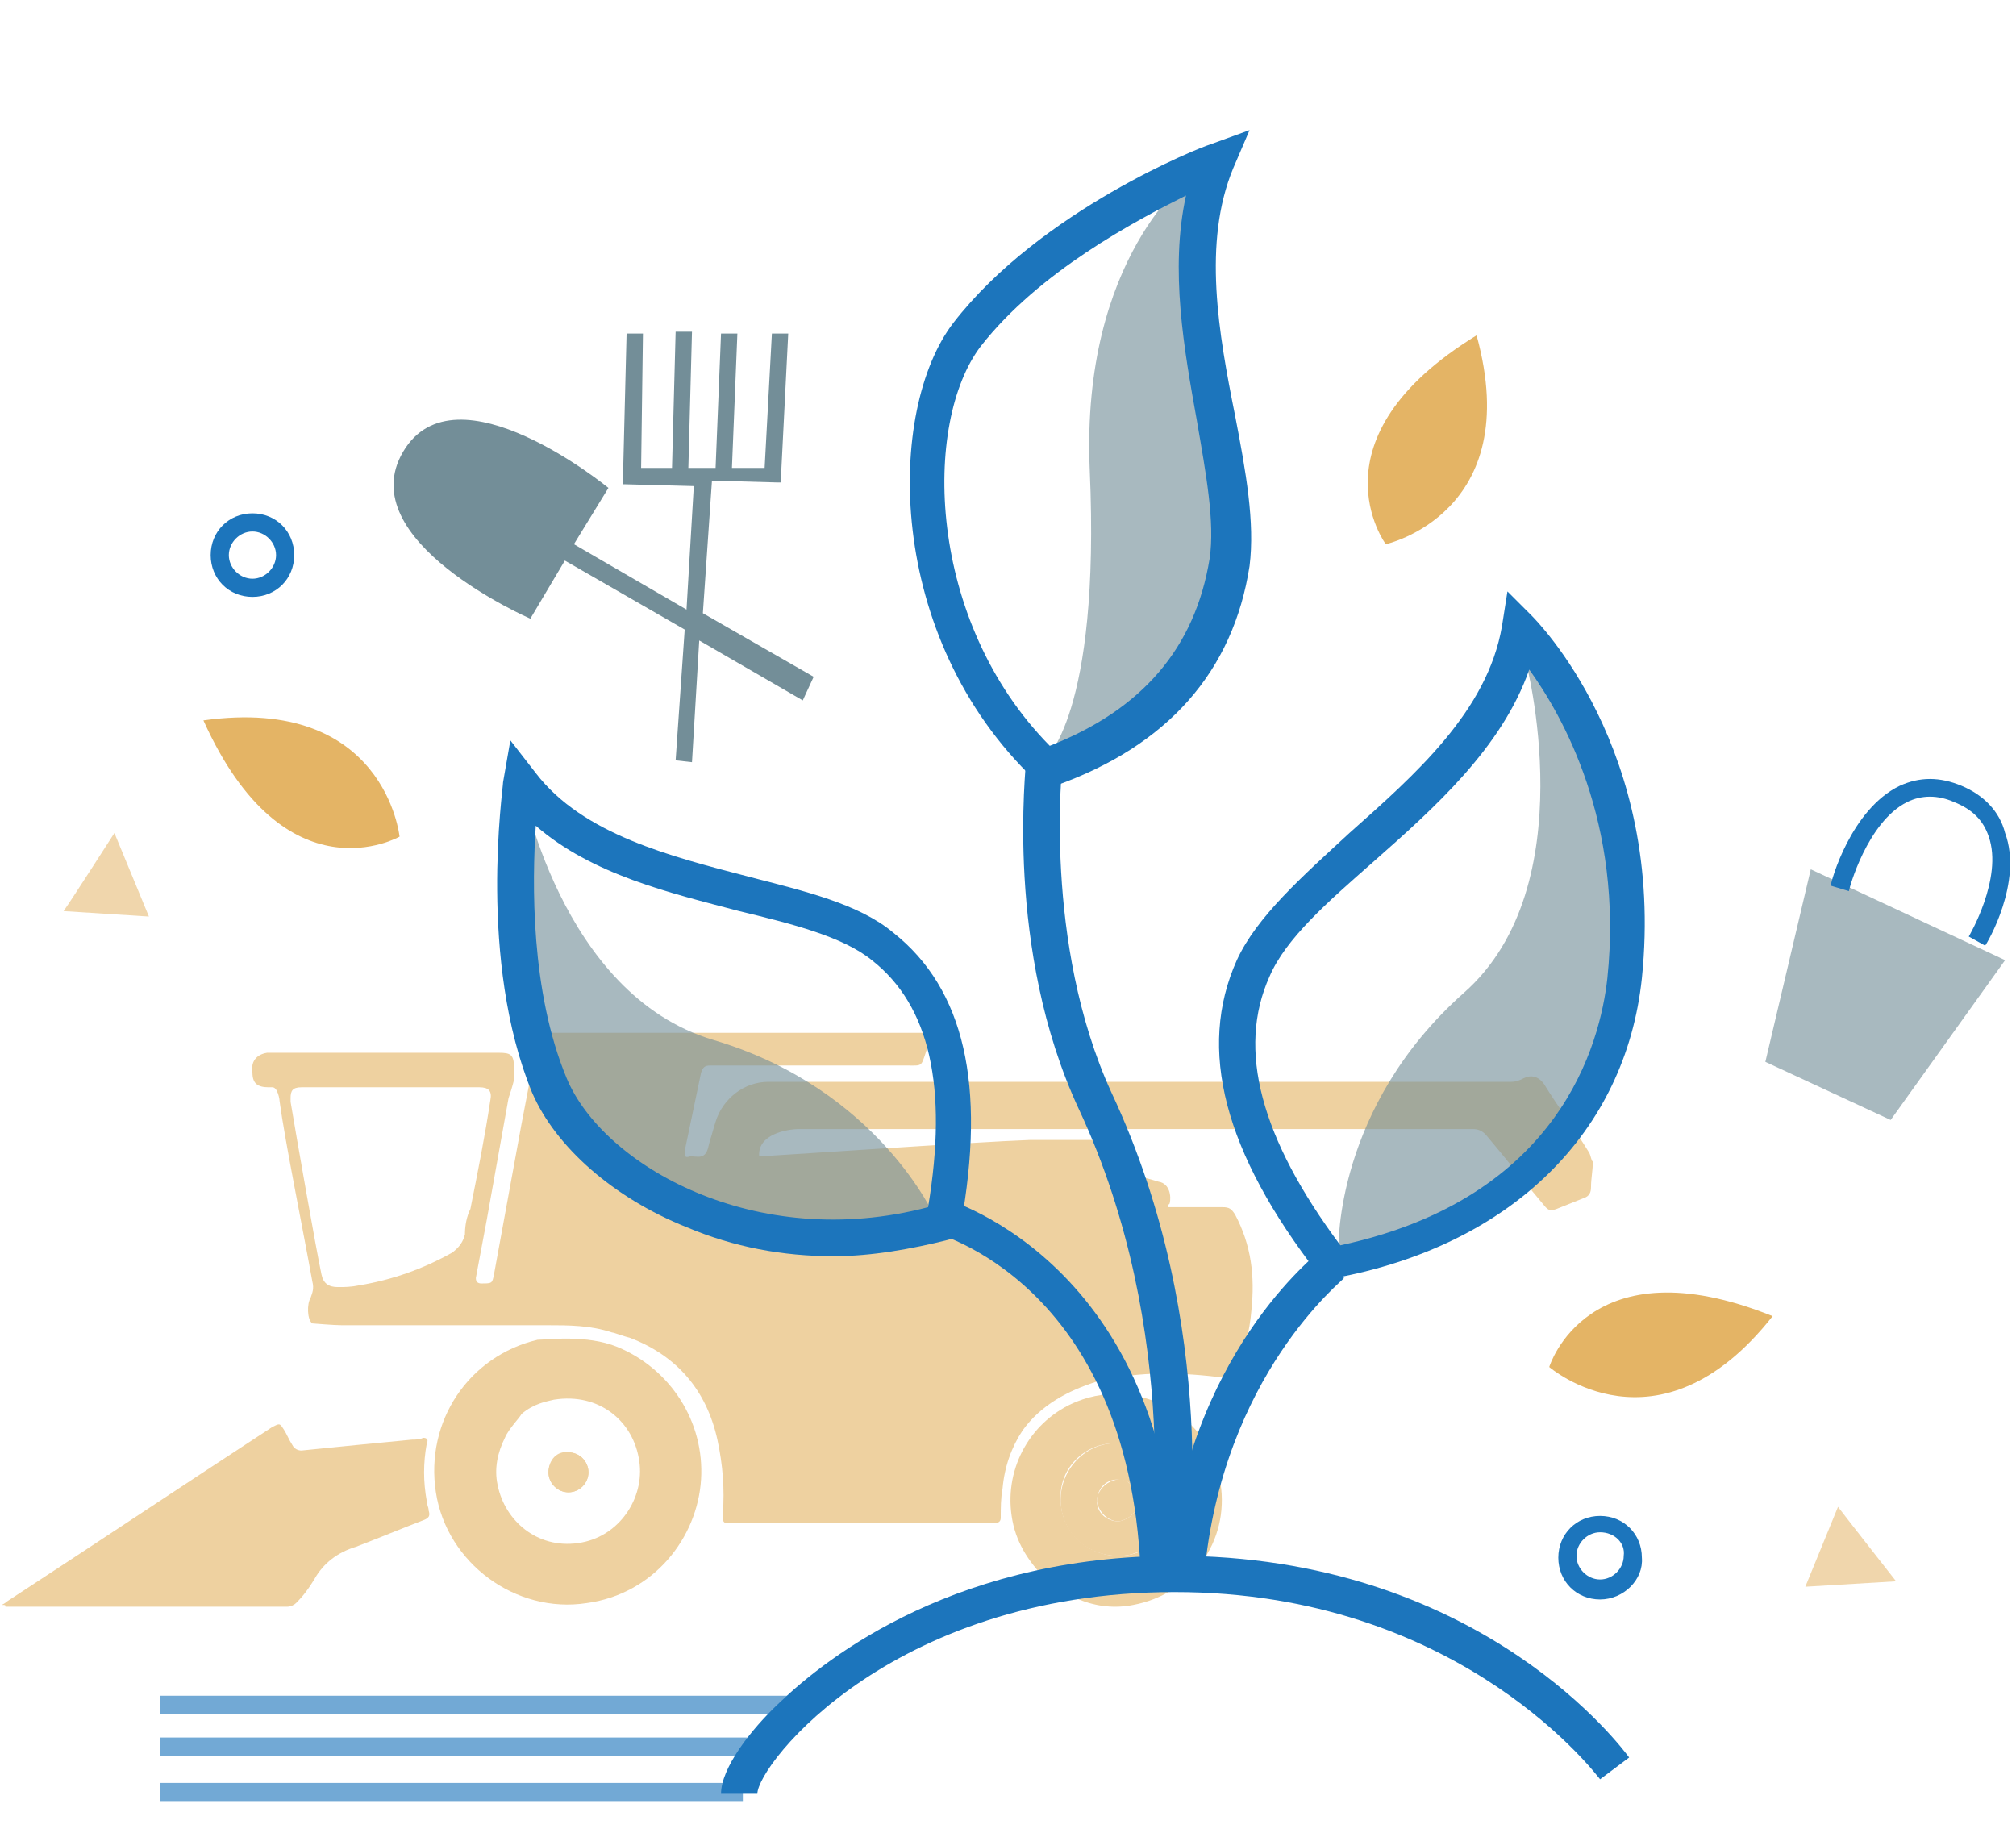
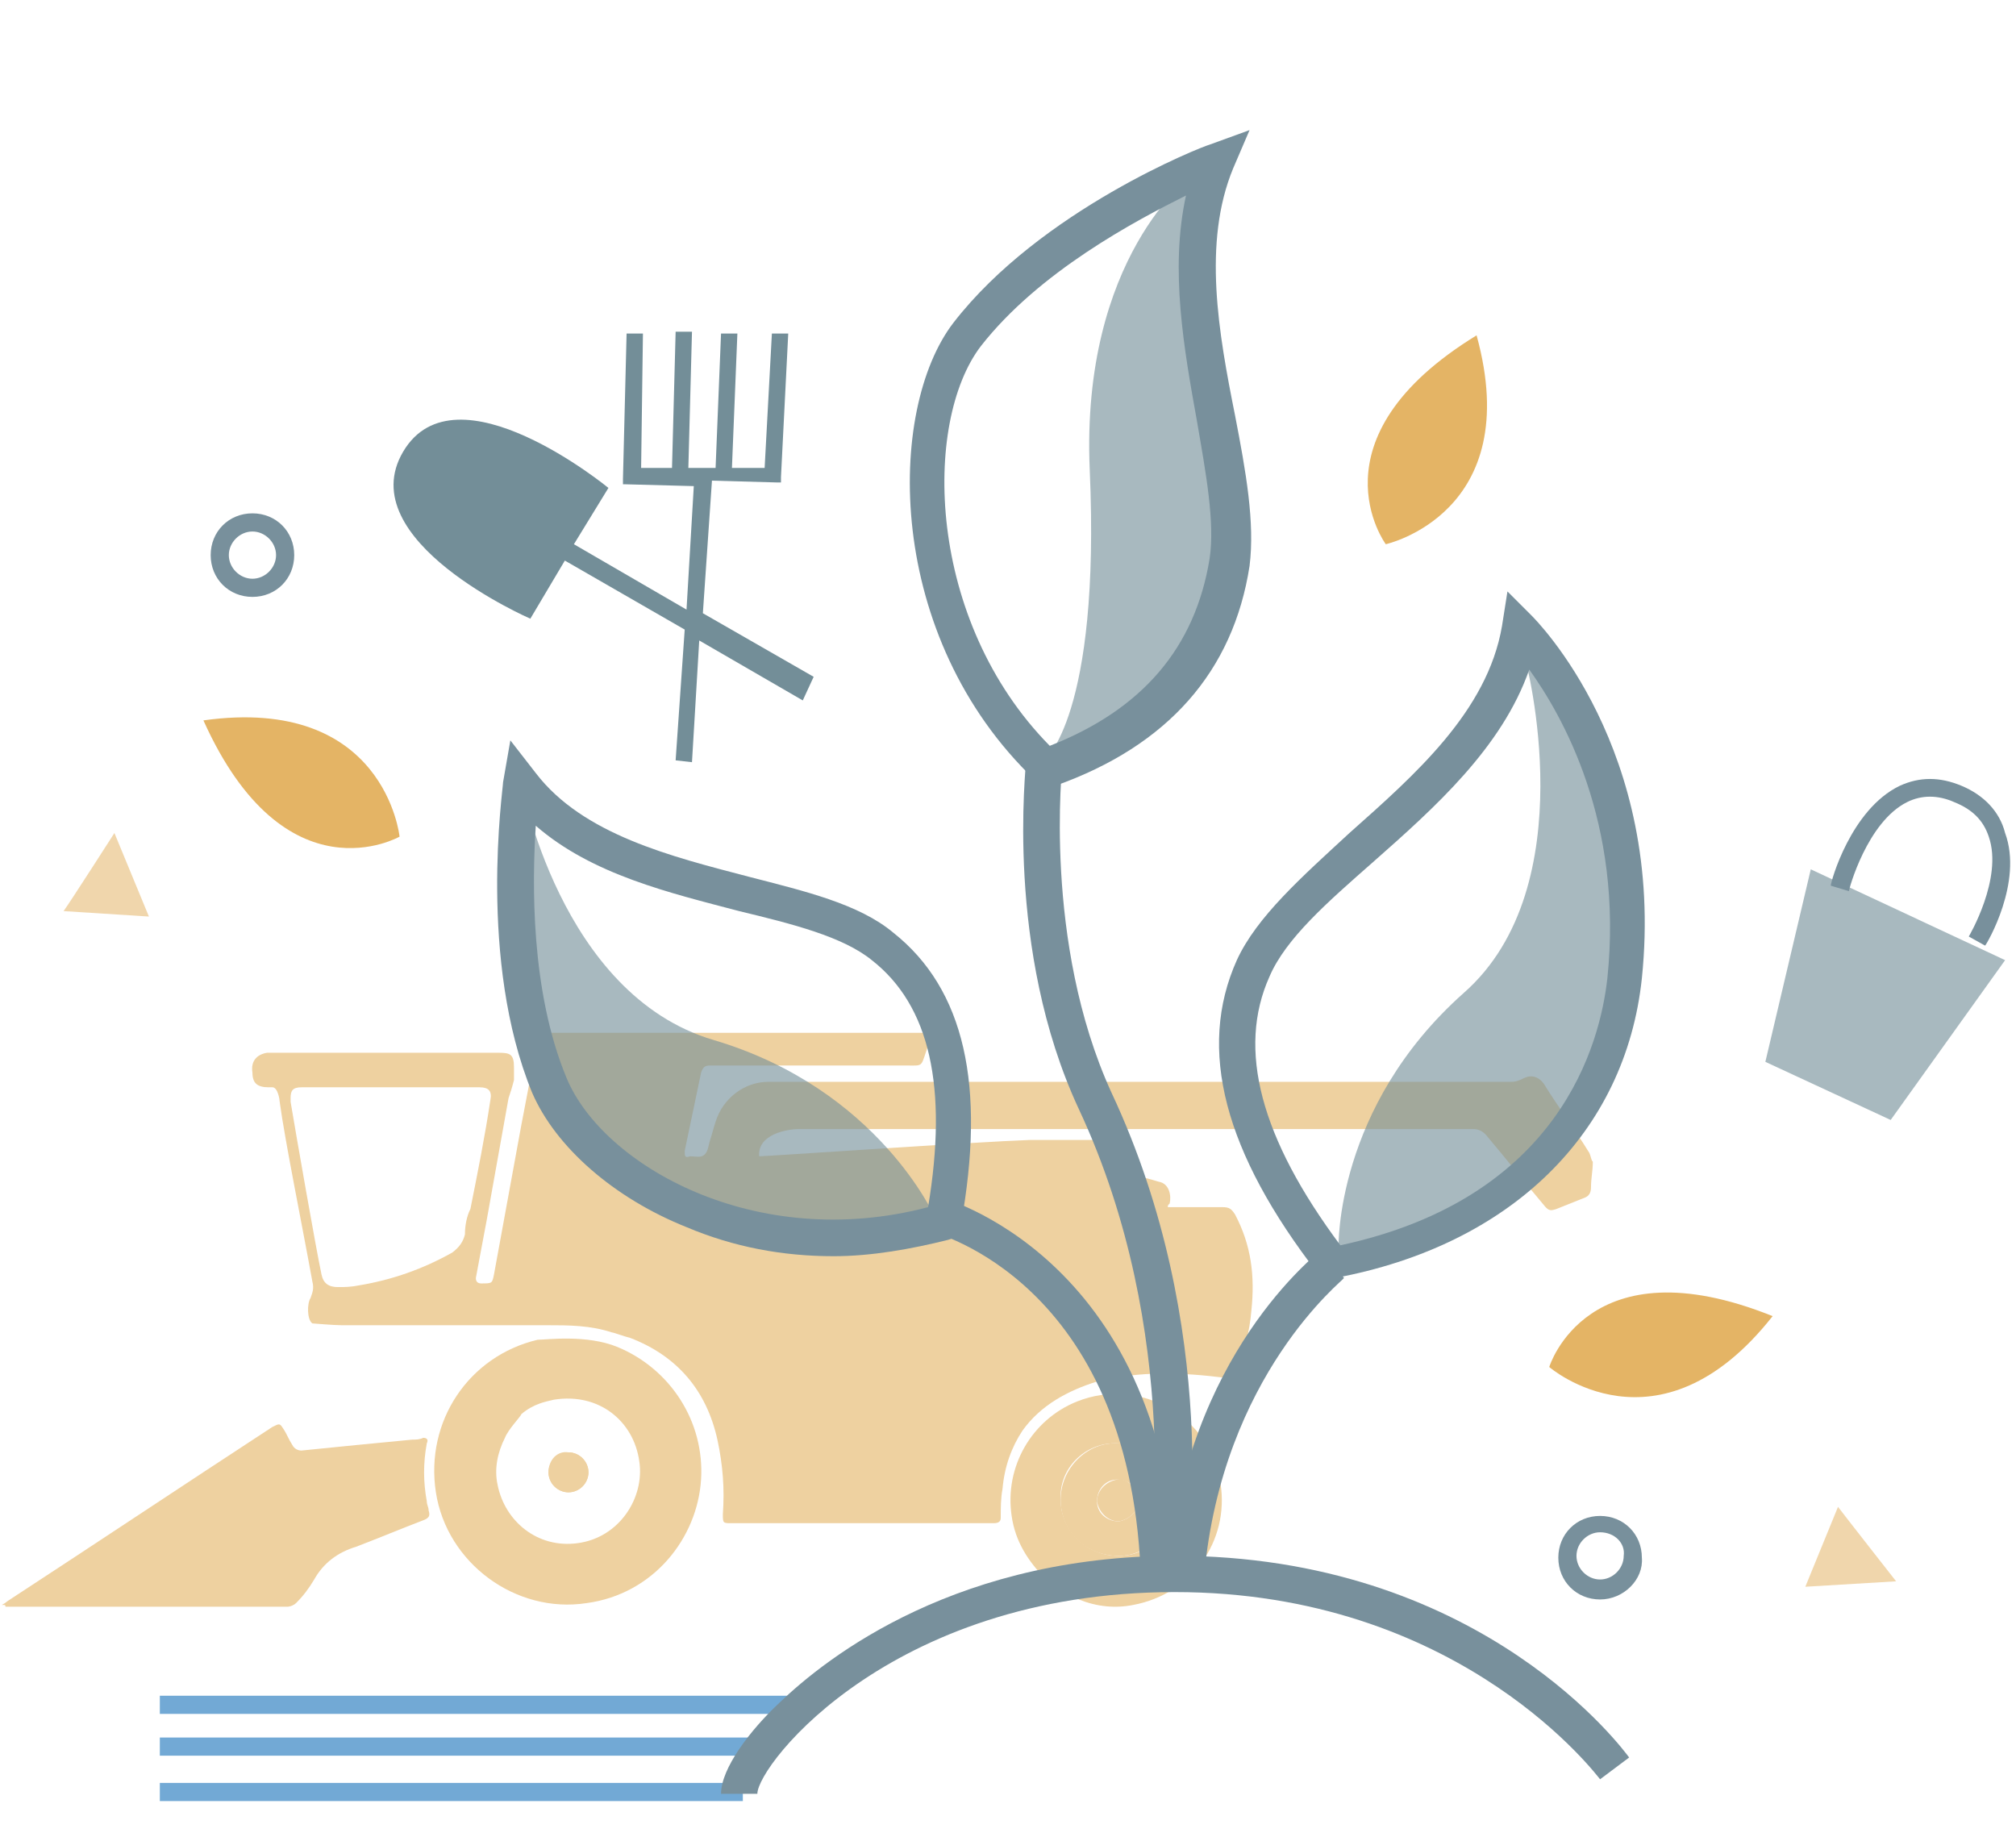
<svg xmlns="http://www.w3.org/2000/svg" width="110px" height="100px" viewBox="0 0 110 100" version="1.1">
  <defs />
  <g id="Symbols" stroke="none" stroke-width="1" fill="none" fill-rule="evenodd">
    <g id="agriculture">
      <g id="6" transform="translate(0, 7)">
        <g id="Layer_1">
          <g id="Group">
            <g opacity="0.62" transform="translate(0, 48.55856)" id="Shape" fill="#E4B465">
              <g transform="translate(0, 21.8018)">
                <path d="M0.099,10.207 C0.297,10.108 0.396,10.009 0.396,10.009 C5.252,6.838 10.009,3.667 14.865,0.495 C15.261,0.297 15.261,0.297 15.459,0.595 C15.658,0.892 15.757,1.189 15.955,1.486 C16.054,1.685 16.252,1.784 16.45,1.784 C17.441,1.685 18.432,1.586 19.423,1.486 C20.414,1.387 21.505,1.288 22.495,1.189 C22.694,1.189 22.892,1.189 23.09,1.09 C23.288,1.09 23.387,1.189 23.288,1.387 C23.09,2.477 23.09,3.468 23.288,4.559 C23.288,4.757 23.387,4.856 23.387,5.054 C23.486,5.351 23.387,5.45 23.189,5.55 C21.901,6.045 20.712,6.541 19.423,7.036 C18.432,7.333 17.64,7.928 17.144,8.82 C16.847,9.315 16.55,9.712 16.153,10.108 C16.054,10.207 15.856,10.306 15.658,10.306 L0.297,10.306 C0.297,10.207 0.297,10.207 0.099,10.207 L0.099,10.207 Z" />
              </g>
              <g transform="translate(22.79279, 16.84685)">
                <path d="M10.901,1.09 C13.775,2.279 15.658,5.153 15.459,8.324 C15.261,11.495 12.883,14.568 9.216,15.063 C5.351,15.658 1.586,12.883 0.991,9.018 C0.396,5.153 2.775,1.586 6.541,0.694 C7.036,0.694 9.216,0.396 10.901,1.09 L10.901,1.09 Z M4.757,6.045 C4.36,6.838 4.162,7.73 4.36,8.622 C4.757,10.604 6.541,12.09 8.721,11.793 C11,11.495 12.387,9.315 12.09,7.333 C11.793,5.153 9.91,3.568 7.432,3.964 C7.036,4.063 6.342,4.162 5.649,4.757 C5.649,4.856 4.955,5.55 4.757,6.045 L4.757,6.045 Z" />
              </g>
              <g transform="translate(54.50451, 19.81982)">
                <path d="M2.577,10.802 C1.586,9.811 0.892,8.721 0.694,7.333 C0.297,4.658 1.784,2.081 4.261,1.09 C7.73,-0.297 11.595,1.982 12.09,5.55 C12.586,8.721 10.505,11.595 7.333,12.189 C6.342,12.387 5.351,12.288 4.36,11.892 C3.865,11.694 3.468,11.495 2.973,11.198 C3.072,11.198 2.775,10.901 2.577,10.802 L2.577,10.802 Z M9.514,6.441 C9.514,4.658 8.126,3.369 6.342,3.369 C4.658,3.369 3.27,4.757 3.369,6.441 C3.369,8.126 4.757,9.514 6.541,9.514 C8.225,9.514 9.514,8.126 9.514,6.441 L9.514,6.441 Z" />
              </g>
              <g transform="translate(12.88288, 0)">
                <path d="M73.829,7.333 C73.036,6.045 72.144,4.856 71.351,3.568 C71.054,3.171 70.658,3.072 70.261,3.27 C70.063,3.369 69.865,3.468 69.568,3.468 L29.036,3.468 C27.748,3.468 26.559,4.36 26.162,5.649 C26.063,5.946 25.964,6.342 25.865,6.64 C25.766,6.937 25.766,7.234 25.568,7.432 C25.369,7.631 25.072,7.532 24.775,7.532 C24.477,7.631 24.477,7.532 24.477,7.234 C24.775,5.847 25.072,4.36 25.369,2.973 C25.468,2.676 25.568,2.577 25.865,2.577 L36.568,2.577 C37.459,2.577 37.36,2.676 37.658,1.784 C37.757,1.486 37.856,1.189 38.054,0.793 L37.658,0.793 L16.946,0.793 C16.649,0.793 16.55,0.892 16.45,1.189 C16.153,2.775 15.856,4.261 15.559,5.847 C15.063,8.523 14.568,11.297 14.072,13.973 C13.973,14.468 13.973,14.468 13.378,14.468 C13.18,14.468 13.081,14.369 13.081,14.171 C13.279,13.081 13.477,12.09 13.676,11 C14.072,8.82 14.468,6.541 14.865,4.36 C14.964,4.063 15.063,3.766 15.162,3.369 L15.162,2.676 C15.162,1.982 14.964,1.883 14.369,1.883 L2.18,1.883 L1.685,1.883 C1.09,1.982 0.793,2.378 0.892,2.973 C0.892,3.568 1.189,3.766 1.784,3.766 L1.982,3.766 C2.279,3.766 2.378,4.459 2.378,4.559 C2.676,6.739 3.568,11.099 4.162,14.369 C4.261,14.766 4.162,14.964 4.063,15.261 C3.865,15.559 3.865,16.45 4.162,16.649 C4.162,16.649 5.351,16.748 5.748,16.748 L16.351,16.748 L16.946,16.748 C18.135,16.748 19.324,16.748 20.514,17.144 C20.613,17.144 21.108,17.342 21.505,17.441 C24.081,18.432 25.667,20.315 26.261,22.991 C26.559,24.378 26.658,25.667 26.559,27.054 C26.559,27.55 26.559,27.55 27.054,27.55 L37.261,27.55 L41.324,27.55 C41.622,27.55 41.721,27.45 41.721,27.252 C41.721,26.757 41.721,26.162 41.82,25.667 C41.919,24.477 42.315,23.387 42.91,22.495 C43.901,21.108 45.387,20.315 46.973,19.82 C49.351,19.225 51.631,19.324 54.009,19.622 C54.306,19.622 54.405,19.622 54.505,19.324 C55,18.234 55.297,17.144 55.396,15.955 C55.595,14.072 55.396,12.387 54.505,10.703 C54.306,10.405 54.207,10.306 53.811,10.306 L50.838,10.306 C50.838,10.207 50.838,10.207 50.937,10.108 C51.036,9.712 50.937,9.018 50.342,8.919 C50.045,8.82 49.252,8.622 48.559,8.423 C48.559,8.027 48.162,7.432 47.865,7.135 C47.667,6.937 47.171,6.739 46.775,6.64 L43.306,6.64 C40.432,6.739 28.937,7.532 28.541,7.532 C28.441,6.342 30.027,6.045 30.721,6.045 L48.063,6.045 L51.829,6.045 L52.82,6.045 L55.099,6.045 L67.486,6.045 C67.784,6.045 67.982,6.144 68.18,6.342 C69.27,7.631 70.36,9.018 71.45,10.306 C71.649,10.505 71.748,10.505 72.045,10.405 C72.541,10.207 73.036,10.009 73.532,9.811 C73.829,9.712 73.928,9.514 73.928,9.216 C73.928,8.721 74.027,8.324 74.027,7.829 C73.928,7.73 73.928,7.532 73.829,7.333 L73.829,7.333 Z M12.486,11.793 C12.387,12.189 12.189,12.486 11.793,12.784 C10.207,13.676 8.523,14.27 6.739,14.568 C6.243,14.667 5.946,14.667 5.55,14.667 C5.054,14.667 4.757,14.468 4.658,13.973 C4.36,12.586 3.27,6.342 2.973,4.559 L2.973,4.36 C2.973,3.964 3.072,3.766 3.568,3.766 L8.324,3.766 L13.279,3.766 C13.775,3.766 13.973,3.964 13.874,4.459 C13.577,6.441 13.18,8.423 12.784,10.405 C12.586,10.802 12.486,11.297 12.486,11.793 L12.486,11.793 Z" />
              </g>
              <g transform="translate(29.72973, 22.79279)">
                <path d="M0.198,1.982 C0.198,2.577 0.694,3.072 1.288,3.072 C1.883,3.072 2.378,2.577 2.378,1.982 C2.378,1.387 1.883,0.892 1.288,0.892 C0.694,0.793 0.198,1.288 0.198,1.982 L0.198,1.982 Z" />
              </g>
              <g transform="translate(57.47748, 22.79279)">
                <path d="M6.541,3.468 C6.541,5.153 5.153,6.541 3.568,6.541 C1.784,6.541 0.396,5.252 0.396,3.468 C0.396,1.784 1.784,0.396 3.369,0.396 C5.153,0.396 6.541,1.685 6.541,3.468 L6.541,3.468 Z M4.658,3.468 C4.658,2.874 4.162,2.378 3.468,2.378 C2.874,2.378 2.378,2.874 2.378,3.568 C2.378,4.162 2.874,4.658 3.568,4.658 C4.162,4.559 4.658,4.063 4.658,3.468 L4.658,3.468 Z" />
              </g>
              <g transform="translate(29.72973, 22.79279)">
                <path d="M0.198,1.982 C0.198,1.387 0.694,0.892 1.288,0.892 C1.883,0.892 2.378,1.387 2.378,1.982 C2.378,2.577 1.883,3.072 1.288,3.072 C0.694,3.072 0.198,2.577 0.198,1.982 L0.198,1.982 Z" />
              </g>
              <g transform="translate(59.45946, 24.77478)">
                <path d="M2.676,1.486 C2.676,2.081 2.18,2.577 1.586,2.676 C0.991,2.676 0.495,2.18 0.396,1.586 C0.396,0.991 0.892,0.495 1.486,0.396 C2.081,0.297 2.577,0.892 2.676,1.486 L2.676,1.486 Z" />
              </g>
            </g>
-             <path d="M64.712,78.784 L62.73,78.486 C62.73,78.387 64.613,65.802 58.865,53.514 C54.802,44.793 55.991,34.883 55.991,34.387 L57.973,34.586 C57.973,34.685 56.883,44.396 60.649,52.622 C66.694,65.505 64.811,78.189 64.712,78.784 L64.712,78.784 Z" id="Shape" fill="#1C75BC" />
-             <path d="M62.234,78.685 C61.541,63.027 51.135,60.252 50.64,60.153 L51.135,58.27 C51.234,58.27 63.423,61.441 64.216,78.586 L62.234,78.685 L62.234,78.685 Z" id="Shape" fill="#1C75BC" />
-             <path d="M65.703,78.982 L63.721,78.784 C64.712,66.892 71.847,61.441 72.144,61.144 L73.333,62.73 C73.333,62.829 66.694,67.982 65.703,78.982 L65.703,78.982 Z" id="Shape" fill="#1C75BC" />
+             <path d="M64.712,78.784 L62.73,78.486 C62.73,78.387 64.613,65.802 58.865,53.514 C54.802,44.793 55.991,34.883 55.991,34.387 L57.973,34.586 C57.973,34.685 56.883,44.396 60.649,52.622 C66.694,65.505 64.811,78.189 64.712,78.784 L64.712,78.784 Z" id="Shape" fill="#78909C" />
+             <path d="M62.234,78.685 C61.541,63.027 51.135,60.252 50.64,60.153 L51.135,58.27 C51.234,58.27 63.423,61.441 64.216,78.586 L62.234,78.685 L62.234,78.685 Z" id="Shape" fill="#78909C" />
+             <path d="M65.703,78.982 L63.721,78.784 C64.712,66.892 71.847,61.441 72.144,61.144 L73.333,62.73 C73.333,62.829 66.694,67.982 65.703,78.982 L65.703,78.982 Z" id="Shape" fill="#78909C" />
            <path d="M44.396,29.928 L38.351,26.459 L38.847,19.225 L42.414,19.324 L42.613,19.324 L42.613,19.027 L43.009,11.198 L42.117,11.198 L41.721,18.532 L39.937,18.532 L40.234,11.198 L39.342,11.198 L39.045,18.532 L37.559,18.532 L37.757,11.099 L36.865,11.099 L36.667,18.532 L34.982,18.532 L35.081,11.198 L34.189,11.198 L33.991,19.126 L33.991,19.423 L34.09,19.423 L37.856,19.523 L37.459,26.261 L31.315,22.694 L33.198,19.622 C33.198,19.622 24.874,12.784 22,17.64 C19.126,22.495 28.937,26.757 28.937,26.757 L30.82,23.586 L37.36,27.351 L36.865,34.486 L37.757,34.586 L38.153,27.946 L43.802,31.216 L44.396,29.928 L44.396,29.928 Z" id="Shape" fill="#738E98" />
            <path d="M84.532,67.586 C84.532,67.586 86.613,60.748 96.721,64.811 C90.477,72.739 84.532,67.586 84.532,67.586 L84.532,67.586 Z" id="Shape" fill="#E4B465" />
            <path d="M75.613,22.694 C75.613,22.694 71.351,16.946 80.568,11.297 C83.243,21.009 75.613,22.694 75.613,22.694 L75.613,22.694 Z" id="Shape" fill="#E4B465" />
            <path d="M21.802,38.649 C21.802,38.649 15.559,42.216 11.099,32.306 C21.009,30.919 21.802,38.649 21.802,38.649 L21.802,38.649 Z" id="Shape" fill="#E4B465" />
            <g opacity="0.62" transform="translate(56.48649, 1.981982)" id="Shape" fill="#738E98">
              <path d="M8.523,0.595 C8.523,0.595 2.477,5.054 2.973,16.649 C3.568,30.126 0.495,32.505 0.495,32.505 C0.495,32.505 10.306,30.027 10.802,21.108 C11,17.441 10.108,13.477 9.514,10.009 C8.82,4.955 8.324,0.892 8.523,0.595 L8.523,0.595 Z" />
            </g>
            <g opacity="0.62" transform="translate(72.34234, 28.73874)" id="Shape" fill="#738E98">
              <path d="M10.901,0.297 C10.901,0.297 14.171,12.586 7.532,18.432 C0.495,24.676 0.694,32.306 0.694,32.306 C0.694,32.306 12.586,30.622 15.162,22.099 C18.829,9.414 11.793,1.784 10.901,0.297 L10.901,0.297 Z" />
            </g>
            <g opacity="0.62" transform="translate(27.74775, 35.67568)" id="Shape" fill="#738E98">
              <path d="M0.694,0 C0.694,0 2.775,11.595 11.198,14.072 C20.216,16.748 23.288,23.784 23.288,23.784 C23.288,23.784 11.297,27.748 5.45,21.009 C-2.081,12.09 0.495,1.784 0.694,0 L0.694,0 Z" />
            </g>
-             <path d="M56.883,35.973 L56.486,35.577 C48.261,27.748 48.36,15.36 52.027,10.604 C56.784,4.459 65.604,0.991 66,0.892 L68.18,0.099 L67.288,2.18 C65.604,6.243 66.495,11.198 67.387,15.658 C67.982,18.73 68.477,21.505 68.18,23.883 C67.288,29.631 63.721,33.694 57.577,35.874 L56.883,35.973 L56.883,35.973 Z M64.712,3.667 C61.937,5.054 56.685,7.829 53.514,11.892 C50.342,16.054 50.541,26.856 57.279,33.694 C62.333,31.712 65.207,28.342 66,23.486 C66.297,21.505 65.802,18.829 65.306,15.955 C64.613,12.09 63.82,7.73 64.712,3.667 L64.712,3.667 Z" id="Shape" fill="#1C75BC" />
-             <path d="M45.486,61.541 C42.712,61.541 40.036,61.045 37.459,59.955 C33.495,58.369 30.324,55.595 29.036,52.622 C26.063,45.387 27.45,36.072 27.45,35.676 L27.847,33.396 L29.234,35.18 C31.811,38.55 36.667,39.739 40.829,40.829 C43.901,41.622 46.874,42.315 48.757,43.901 C52.622,46.973 53.811,52.225 52.423,59.856 L52.324,60.45 L51.73,60.649 C49.748,61.144 47.568,61.541 45.486,61.541 L45.486,61.541 Z M29.234,38.054 C29.036,41.126 28.937,47.072 30.919,51.829 C32.901,56.586 41.225,61.342 50.64,58.865 C51.73,52.324 50.739,47.865 47.568,45.387 C45.982,44.099 43.207,43.405 40.333,42.712 C36.568,41.721 32.306,40.73 29.234,38.054 L29.234,38.054 Z" id="Shape" fill="#1C75BC" />
-             <path d="M72.342,63.027 L71.946,62.532 C66.793,55.892 65.306,50.243 67.486,45.387 C68.577,43.009 71.054,40.829 73.631,38.45 C77.198,35.279 81.162,31.811 81.955,27.153 L82.252,25.27 L83.541,26.559 C83.838,26.856 90.874,33.892 89.586,46.378 C88.694,54.802 82.45,60.946 72.838,62.73 L72.342,63.027 L72.342,63.027 Z M83.441,29.532 C81.955,33.793 78.288,37.063 74.919,40.036 C72.441,42.216 70.162,44.198 69.27,46.279 C67.486,50.243 68.775,55.099 73.135,60.946 C85.126,58.369 87.306,49.946 87.703,46.378 C88.595,37.856 85.225,32.009 83.441,29.532 L83.441,29.532 Z" id="Shape" fill="#1C75BC" />
+             <path d="M56.883,35.973 L56.486,35.577 C48.261,27.748 48.36,15.36 52.027,10.604 C56.784,4.459 65.604,0.991 66,0.892 L68.18,0.099 L67.288,2.18 C65.604,6.243 66.495,11.198 67.387,15.658 C67.982,18.73 68.477,21.505 68.18,23.883 C67.288,29.631 63.721,33.694 57.577,35.874 L56.883,35.973 L56.883,35.973 Z M64.712,3.667 C61.937,5.054 56.685,7.829 53.514,11.892 C50.342,16.054 50.541,26.856 57.279,33.694 C62.333,31.712 65.207,28.342 66,23.486 C66.297,21.505 65.802,18.829 65.306,15.955 C64.613,12.09 63.82,7.73 64.712,3.667 L64.712,3.667 Z" id="Shape" fill="#78909C" />
+             <path d="M45.486,61.541 C42.712,61.541 40.036,61.045 37.459,59.955 C33.495,58.369 30.324,55.595 29.036,52.622 C26.063,45.387 27.45,36.072 27.45,35.676 L27.847,33.396 L29.234,35.18 C31.811,38.55 36.667,39.739 40.829,40.829 C43.901,41.622 46.874,42.315 48.757,43.901 C52.622,46.973 53.811,52.225 52.423,59.856 L52.324,60.45 L51.73,60.649 C49.748,61.144 47.568,61.541 45.486,61.541 L45.486,61.541 Z M29.234,38.054 C29.036,41.126 28.937,47.072 30.919,51.829 C32.901,56.586 41.225,61.342 50.64,58.865 C51.73,52.324 50.739,47.865 47.568,45.387 C45.982,44.099 43.207,43.405 40.333,42.712 C36.568,41.721 32.306,40.73 29.234,38.054 L29.234,38.054 Z" id="Shape" fill="#78909C" />
+             <path d="M72.342,63.027 L71.946,62.532 C66.793,55.892 65.306,50.243 67.486,45.387 C68.577,43.009 71.054,40.829 73.631,38.45 C77.198,35.279 81.162,31.811 81.955,27.153 L82.252,25.27 L83.541,26.559 C83.838,26.856 90.874,33.892 89.586,46.378 C88.694,54.802 82.45,60.946 72.838,62.73 L72.342,63.027 L72.342,63.027 Z M83.441,29.532 C81.955,33.793 78.288,37.063 74.919,40.036 C72.441,42.216 70.162,44.198 69.27,46.279 C67.486,50.243 68.775,55.099 73.135,60.946 C85.126,58.369 87.306,49.946 87.703,46.378 C88.595,37.856 85.225,32.009 83.441,29.532 L83.441,29.532 Z" id="Shape" fill="#78909C" />
            <g opacity="0.62" transform="translate(7.927928, 85.22522)" id="Rectangle-path" fill="#1C75BC">
              <g>
                <rect x="0.793" y="0.297" width="34.288" height="0.991" />
              </g>
            </g>
            <g opacity="0.62" transform="translate(7.927928, 87.20721)" id="Rectangle-path" fill="#1C75BC">
              <g>
                <rect x="0.793" y="0.595" width="33" height="0.991" />
              </g>
            </g>
            <g opacity="0.62" transform="translate(7.927928, 90.18018)" id="Rectangle-path" fill="#1C75BC">
              <g>
                <rect x="0.793" y="0.099" width="31.811" height="0.991" />
              </g>
            </g>
-             <path d="M41.324,90.874 L39.342,90.874 C39.342,89.486 40.928,87.405 42.514,85.919 C45.09,83.441 52.324,77.694 64.811,77.892 C81.063,78.189 88.595,88.495 88.892,88.892 L87.306,90.081 C87.207,89.982 79.973,80.171 64.811,79.874 C48.856,79.577 41.324,89.288 41.324,90.874 L41.324,90.874 Z" id="Shape" fill="#1C75BC" />
+             <path d="M41.324,90.874 L39.342,90.874 C39.342,89.486 40.928,87.405 42.514,85.919 C45.09,83.441 52.324,77.694 64.811,77.892 C81.063,78.189 88.595,88.495 88.892,88.892 L87.306,90.081 C87.207,89.982 79.973,80.171 64.811,79.874 C48.856,79.577 41.324,89.288 41.324,90.874 L41.324,90.874 Z" id="Shape" fill="#78909C" />
            <g opacity="0.62" transform="translate(96.12613, 39.63964)" id="Shape" fill="#738E98">
              <polygon points="2.676 0.793 0.198 11.297 7.036 14.468 13.279 5.748" />
            </g>
-             <path d="M108.315,44.595 L107.423,44.099 C107.423,44.099 109.306,40.928 108.514,38.649 C108.216,37.757 107.622,37.162 106.631,36.766 C105.739,36.369 104.847,36.369 104.054,36.766 C101.874,37.856 100.883,41.523 100.883,41.622 L99.892,41.324 C99.892,41.126 100.982,37.162 103.658,35.874 C104.748,35.378 105.838,35.378 107.027,35.874 C108.216,36.369 109.108,37.261 109.405,38.45 C110.396,41.126 108.414,44.495 108.315,44.595 L108.315,44.595 Z" id="Shape" fill="#1C75BC" />
-             <path d="M87.306,80.27 C86.018,80.27 85.027,79.279 85.027,77.991 C85.027,76.703 86.018,75.712 87.306,75.712 C88.595,75.712 89.586,76.703 89.586,77.991 C89.685,79.18 88.595,80.27 87.306,80.27 L87.306,80.27 Z M87.306,76.604 C86.613,76.604 86.018,77.198 86.018,77.892 C86.018,78.586 86.613,79.18 87.306,79.18 C88,79.18 88.595,78.586 88.595,77.892 C88.694,77.198 88.099,76.604 87.306,76.604 L87.306,76.604 Z" id="Shape" fill="#1C75BC" />
-             <path d="M13.775,25.568 C12.486,25.568 11.495,24.577 11.495,23.288 C11.495,22 12.486,21.009 13.775,21.009 C15.063,21.009 16.054,22 16.054,23.288 C16.054,24.577 15.063,25.568 13.775,25.568 L13.775,25.568 Z M13.775,22 C13.081,22 12.486,22.595 12.486,23.288 C12.486,23.982 13.081,24.577 13.775,24.577 C14.468,24.577 15.063,23.982 15.063,23.288 C15.063,22.595 14.468,22 13.775,22 L13.775,22 Z" id="Shape" fill="#1C75BC" />
+             <path d="M108.315,44.595 L107.423,44.099 C107.423,44.099 109.306,40.928 108.514,38.649 C108.216,37.757 107.622,37.162 106.631,36.766 C105.739,36.369 104.847,36.369 104.054,36.766 C101.874,37.856 100.883,41.523 100.883,41.622 L99.892,41.324 C99.892,41.126 100.982,37.162 103.658,35.874 C104.748,35.378 105.838,35.378 107.027,35.874 C108.216,36.369 109.108,37.261 109.405,38.45 C110.396,41.126 108.414,44.495 108.315,44.595 L108.315,44.595 Z" id="Shape" fill="#78909C" />
+             <path d="M87.306,80.27 C86.018,80.27 85.027,79.279 85.027,77.991 C85.027,76.703 86.018,75.712 87.306,75.712 C88.595,75.712 89.586,76.703 89.586,77.991 C89.685,79.18 88.595,80.27 87.306,80.27 L87.306,80.27 Z M87.306,76.604 C86.613,76.604 86.018,77.198 86.018,77.892 C86.018,78.586 86.613,79.18 87.306,79.18 C88,79.18 88.595,78.586 88.595,77.892 C88.694,77.198 88.099,76.604 87.306,76.604 L87.306,76.604 Z" id="Shape" fill="#78909C" />
+             <path d="M13.775,25.568 C12.486,25.568 11.495,24.577 11.495,23.288 C11.495,22 12.486,21.009 13.775,21.009 C15.063,21.009 16.054,22 16.054,23.288 C16.054,24.577 15.063,25.568 13.775,25.568 L13.775,25.568 Z M13.775,22 C13.081,22 12.486,22.595 12.486,23.288 C12.486,23.982 13.081,24.577 13.775,24.577 C14.468,24.577 15.063,23.982 15.063,23.288 C15.063,22.595 14.468,22 13.775,22 L13.775,22 Z" id="Shape" fill="#78909C" />
            <g opacity="0.54" transform="translate(2.972973, 37.65766)" id="Shape" fill="#E4B465">
              <path d="M0.495,5.054 C0.793,4.658 3.27,0.793 3.27,0.793 L5.153,5.351 L0.495,5.054 L0.495,5.054 Z" />
            </g>
            <g opacity="0.54" transform="translate(98.10811, 74.32432)" id="Shape" fill="#E4B465">
              <path d="M2.18,0.892 C2.477,1.288 5.351,4.955 5.351,4.955 L0.396,5.252 L2.18,0.892 L2.18,0.892 Z" />
            </g>
          </g>
        </g>
      </g>
    </g>
  </g>
</svg>
